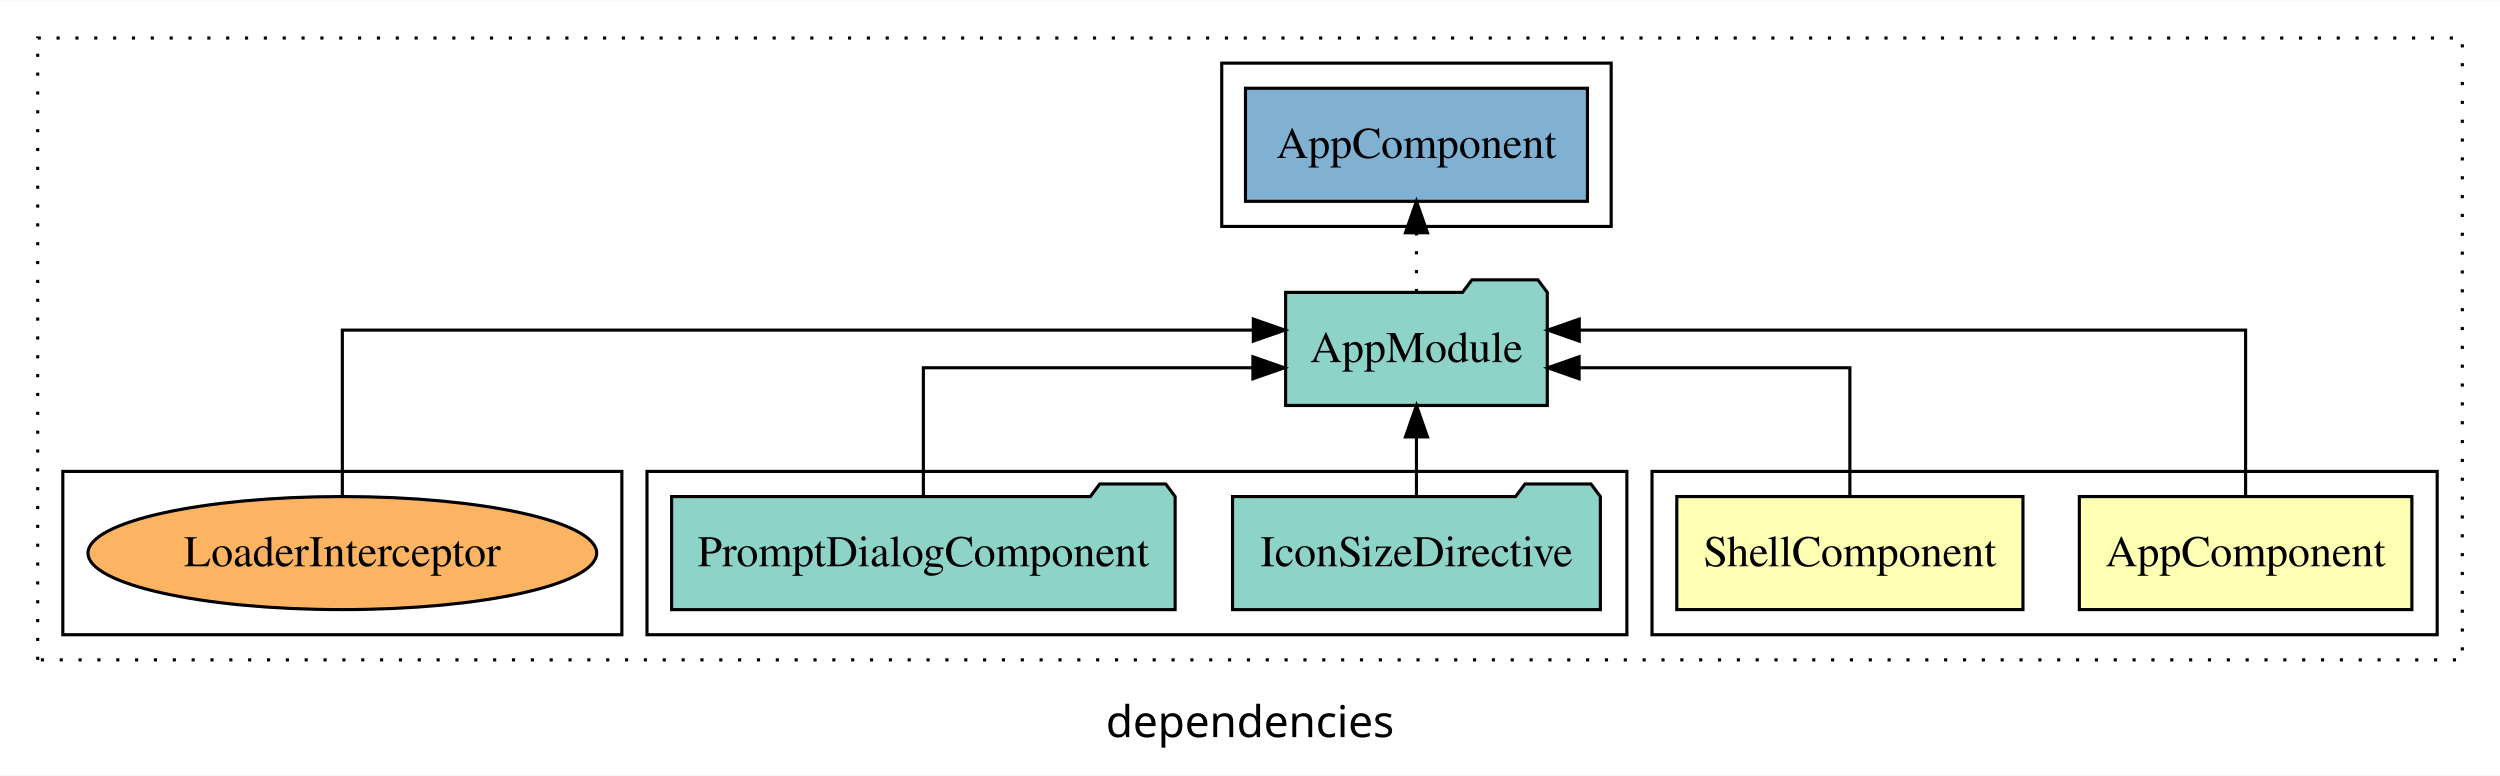
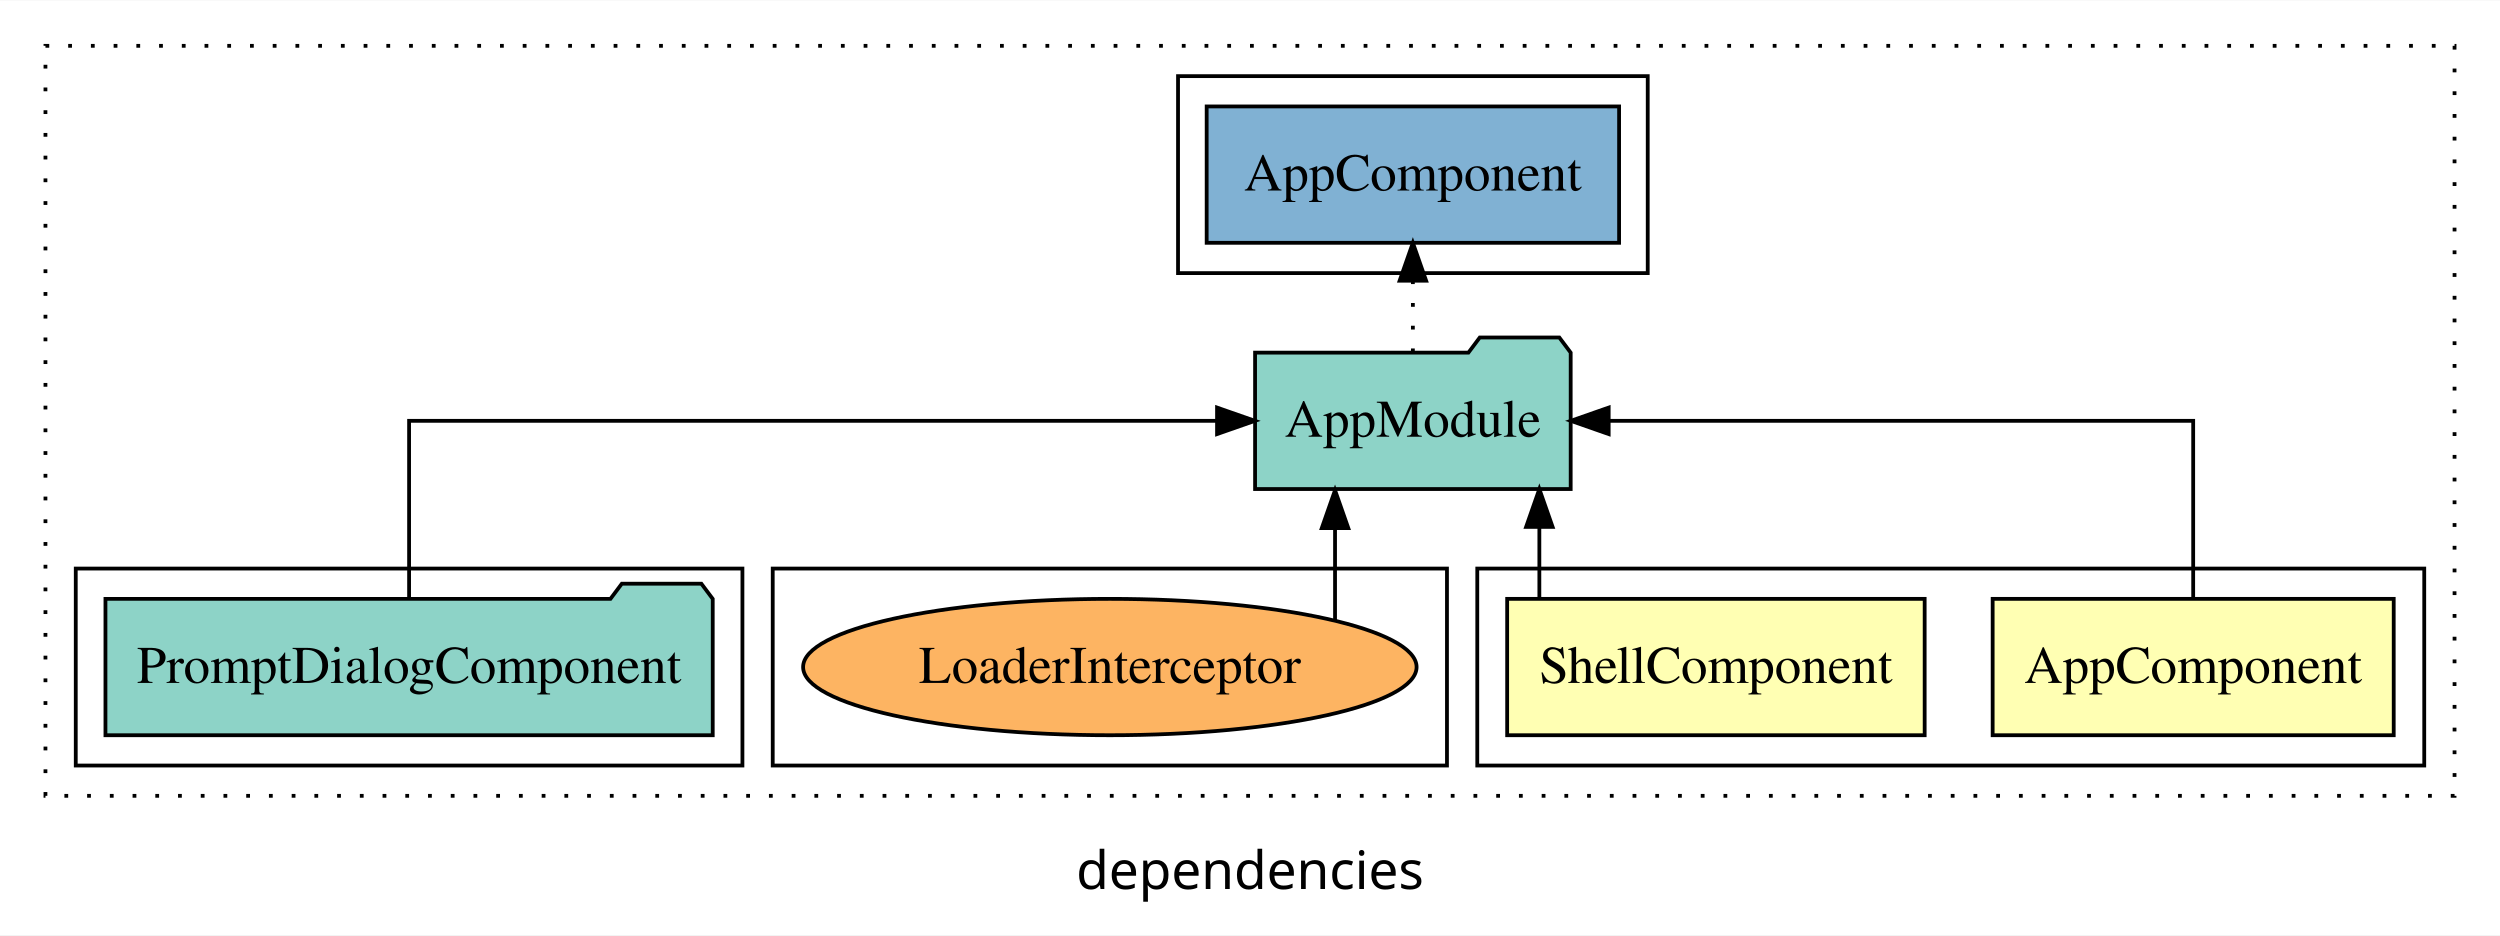
- <svg xmlns="http://www.w3.org/2000/svg" width="796pt" height="247pt" viewBox="0.00 0.00 796.00 246.80">
+ <svg xmlns="http://www.w3.org/2000/svg" width="660pt" height="247pt" viewBox="0.00 0.00 660.00 246.80">
  <g id="graph0" class="graph" transform="scale(1 1) rotate(0) translate(4 242.8)">
-     <polygon fill="white" stroke="transparent" points="-4,4 -4,-242.8 792,-242.8 792,4 -4,4" />
-     <text text-anchor="middle" x="394" y="-8.2" font-family="sans-serif" font-size="14.00">dependencies</text>
+     <polygon fill="white" stroke="transparent" points="-4,4 -4,-242.8 656,-242.8 656,4 -4,4" />
+     <text text-anchor="middle" x="326" y="-8.2" font-family="sans-serif" font-size="14.00">dependencies</text>
    <g id="clust1" class="cluster">
-       <polygon fill="none" stroke="black" stroke-dasharray="1,5" points="8,-32.8 8,-230.8 780,-230.8 780,-32.8 8,-32.8" />
+       <polygon fill="none" stroke="black" stroke-dasharray="1,5" points="8,-32.8 8,-230.8 644,-230.8 644,-32.8 8,-32.8" />
    </g>
    <g id="clust2" class="cluster">
-       <polygon fill="none" stroke="black" points="522,-40.8 522,-92.8 772,-92.8 772,-40.8 522,-40.8" />
+       <polygon fill="none" stroke="black" points="386,-40.8 386,-92.8 636,-92.8 636,-40.8 386,-40.8" />
+     </g>
+     <g id="clust7" class="cluster">
+       <polygon fill="none" stroke="black" points="307,-170.8 307,-222.8 431,-222.8 431,-170.8 307,-170.8" />
+     </g>
+     <g id="clust8" class="cluster">
+       <polygon fill="none" stroke="black" points="200,-40.8 200,-92.8 378,-92.8 378,-40.8 200,-40.8" />
    </g>
    <g id="clust5" class="cluster">
-       <polygon fill="none" stroke="black" points="202,-40.8 202,-92.8 514,-92.8 514,-40.8 202,-40.8" />
-     </g>
-     <g id="clust7" class="cluster">
-       <polygon fill="none" stroke="black" points="385,-170.8 385,-222.8 509,-222.8 509,-170.8 385,-170.8" />
-     </g>
-     <g id="clust8" class="cluster">
-       <polygon fill="none" stroke="black" points="16,-40.8 16,-92.8 194,-92.8 194,-40.8 16,-40.8" />
+       <polygon fill="none" stroke="black" points="16,-40.8 16,-92.8 192,-92.8 192,-40.8 16,-40.8" />
    </g>
    <g id="node1" class="node">
-       <polygon fill="#ffffb3" stroke="black" points="763.94,-84.8 658.06,-84.8 658.06,-48.8 763.94,-48.8 763.94,-84.8" />
-       <text text-anchor="middle" x="711" y="-62.6" font-family="Times,serif" font-size="14.00">AppComponent</text>
+       <polygon fill="#ffffb3" stroke="black" points="627.94,-84.8 522.06,-84.8 522.06,-48.8 627.94,-48.8 627.94,-84.8" />
+       <text text-anchor="middle" x="575" y="-62.6" font-family="Times,serif" font-size="14.00">AppComponent</text>
    </g>
    <g id="node3" class="node">
-       <polygon fill="#8dd3c7" stroke="black" points="488.66,-149.8 485.66,-153.8 464.66,-153.8 461.66,-149.8 405.34,-149.8 405.34,-113.8 488.66,-113.8 488.66,-149.8" />
-       <text text-anchor="middle" x="447" y="-127.6" font-family="Times,serif" font-size="14.00">AppModule</text>
+       <polygon fill="#8dd3c7" stroke="black" points="410.66,-149.8 407.66,-153.8 386.66,-153.8 383.66,-149.8 327.34,-149.8 327.34,-113.8 410.66,-113.8 410.66,-149.8" />
+       <text text-anchor="middle" x="369" y="-127.6" font-family="Times,serif" font-size="14.00">AppModule</text>
    </g>
    <g id="edge1" class="edge">
-       <path fill="none" stroke="black" d="M711,-85.08C711,-106.12 711,-137.8 711,-137.8 711,-137.8 498.83,-137.8 498.83,-137.8" />
-       <polygon fill="black" stroke="black" points="498.83,-134.3 488.83,-137.8 498.83,-141.3 498.83,-134.3" />
+       <path fill="none" stroke="black" d="M575,-84.91C575,-104.14 575,-131.8 575,-131.8 575,-131.8 420.69,-131.8 420.69,-131.8" />
+       <polygon fill="black" stroke="black" points="420.69,-128.3 410.69,-131.8 420.69,-135.3 420.69,-128.3" />
    </g>
    <g id="node2" class="node">
-       <polygon fill="#ffffb3" stroke="black" points="640.11,-84.8 529.89,-84.8 529.89,-48.8 640.11,-48.8 640.11,-84.8" />
-       <text text-anchor="middle" x="585" y="-62.6" font-family="Times,serif" font-size="14.00">ShellComponent</text>
+       <polygon fill="#ffffb3" stroke="black" points="504.11,-84.8 393.89,-84.8 393.89,-48.8 504.11,-48.8 504.11,-84.8" />
+       <text text-anchor="middle" x="449" y="-62.6" font-family="Times,serif" font-size="14.00">ShellComponent</text>
    </g>
    <g id="edge2" class="edge">
-       <path fill="none" stroke="black" d="M585,-84.82C585,-102.17 585,-125.8 585,-125.8 585,-125.8 498.78,-125.8 498.78,-125.8" />
-       <polygon fill="black" stroke="black" points="498.78,-122.3 488.78,-125.8 498.78,-129.3 498.78,-122.3" />
+       <path fill="none" stroke="black" d="M402.39,-84.91C402.39,-84.91 402.39,-103.79 402.39,-103.79" />
+       <polygon fill="black" stroke="black" points="398.89,-103.79 402.39,-113.79 405.89,-103.79 398.89,-103.79" />
+     </g>
+     <g id="node5" class="node">
+       <polygon fill="#80b1d3" stroke="black" points="423.44,-214.8 314.56,-214.8 314.56,-178.8 423.44,-178.8 423.44,-214.8" />
+       <text text-anchor="middle" x="369" y="-192.6" font-family="Times,serif" font-size="14.00">AppComponent </text>
+     </g>
+     <g id="edge4" class="edge">
+       <path fill="none" stroke="black" stroke-dasharray="1,5" d="M369,-149.91C369,-149.91 369,-168.79 369,-168.79" />
+       <polygon fill="black" stroke="black" points="365.5,-168.79 369,-178.79 372.5,-168.79 365.5,-168.79" />
+     </g>
+     <g id="node4" class="node">
+       <polygon fill="#8dd3c7" stroke="black" points="184.16,-84.8 181.16,-88.8 160.16,-88.8 157.16,-84.8 23.84,-84.8 23.84,-48.8 184.16,-48.8 184.16,-84.8" />
+       <text text-anchor="middle" x="104" y="-62.6" font-family="Times,serif" font-size="14.00">PromptDialogComponent</text>
+     </g>
+     <g id="edge3" class="edge">
+       <path fill="none" stroke="black" d="M104,-84.91C104,-104.14 104,-131.8 104,-131.8 104,-131.8 317.3,-131.8 317.3,-131.8" />
+       <polygon fill="black" stroke="black" points="317.3,-135.3 327.3,-131.8 317.3,-128.3 317.3,-135.3" />
    </g>
    <g id="node6" class="node">
-       <polygon fill="#80b1d3" stroke="black" points="501.44,-214.8 392.56,-214.8 392.56,-178.8 501.44,-178.8 501.44,-214.8" />
-       <text text-anchor="middle" x="447" y="-192.6" font-family="Times,serif" font-size="14.00">AppComponent </text>
+       <ellipse fill="#fdb462" stroke="black" cx="289" cy="-66.8" rx="80.98" ry="18" />
+       <text text-anchor="middle" x="289" y="-62.6" font-family="Times,serif" font-size="14.00">LoaderInterceptor</text>
    </g>
    <g id="edge5" class="edge">
-       <path fill="none" stroke="black" stroke-dasharray="1,5" d="M447,-149.91C447,-149.91 447,-168.79 447,-168.79" />
-       <polygon fill="black" stroke="black" points="443.5,-168.79 447,-178.79 450.5,-168.79 443.5,-168.79" />
-     </g>
-     <g id="node4" class="node">
-       <polygon fill="#8dd3c7" stroke="black" points="505.56,-84.8 502.56,-88.8 481.56,-88.8 478.56,-84.8 388.44,-84.8 388.44,-48.8 505.56,-48.8 505.56,-84.8" />
-       <text text-anchor="middle" x="447" y="-62.6" font-family="Times,serif" font-size="14.00">IconSizeDirective</text>
-     </g>
-     <g id="edge3" class="edge">
-       <path fill="none" stroke="black" d="M447,-84.91C447,-84.91 447,-103.79 447,-103.79" />
-       <polygon fill="black" stroke="black" points="443.5,-103.79 447,-113.79 450.5,-103.79 443.5,-103.79" />
-     </g>
-     <g id="node5" class="node">
-       <polygon fill="#8dd3c7" stroke="black" points="370.16,-84.8 367.16,-88.8 346.16,-88.8 343.16,-84.8 209.84,-84.8 209.84,-48.8 370.16,-48.8 370.16,-84.8" />
-       <text text-anchor="middle" x="290" y="-62.6" font-family="Times,serif" font-size="14.00">PromptDialogComponent</text>
-     </g>
-     <g id="edge4" class="edge">
-       <path fill="none" stroke="black" d="M290,-84.82C290,-102.17 290,-125.8 290,-125.8 290,-125.8 394.93,-125.8 394.93,-125.8" />
-       <polygon fill="black" stroke="black" points="394.93,-129.3 404.93,-125.8 394.93,-122.3 394.93,-129.3" />
-     </g>
-     <g id="node7" class="node">
-       <ellipse fill="#fdb462" stroke="black" cx="105" cy="-66.8" rx="80.98" ry="18" />
-       <text text-anchor="middle" x="105" y="-62.6" font-family="Times,serif" font-size="14.00">LoaderInterceptor</text>
-     </g>
-     <g id="edge6" class="edge">
-       <path fill="none" stroke="black" d="M105,-85.08C105,-106.12 105,-137.8 105,-137.8 105,-137.8 395.06,-137.8 395.06,-137.8" />
-       <polygon fill="black" stroke="black" points="395.06,-141.3 405.06,-137.8 395.06,-134.3 395.06,-141.3" />
+       <path fill="none" stroke="black" d="M348.45,-79.03C348.45,-79.03 348.45,-103.48 348.45,-103.48" />
+       <polygon fill="black" stroke="black" points="344.95,-103.48 348.45,-113.48 351.95,-103.48 344.95,-103.48" />
    </g>
  </g>
</svg>
